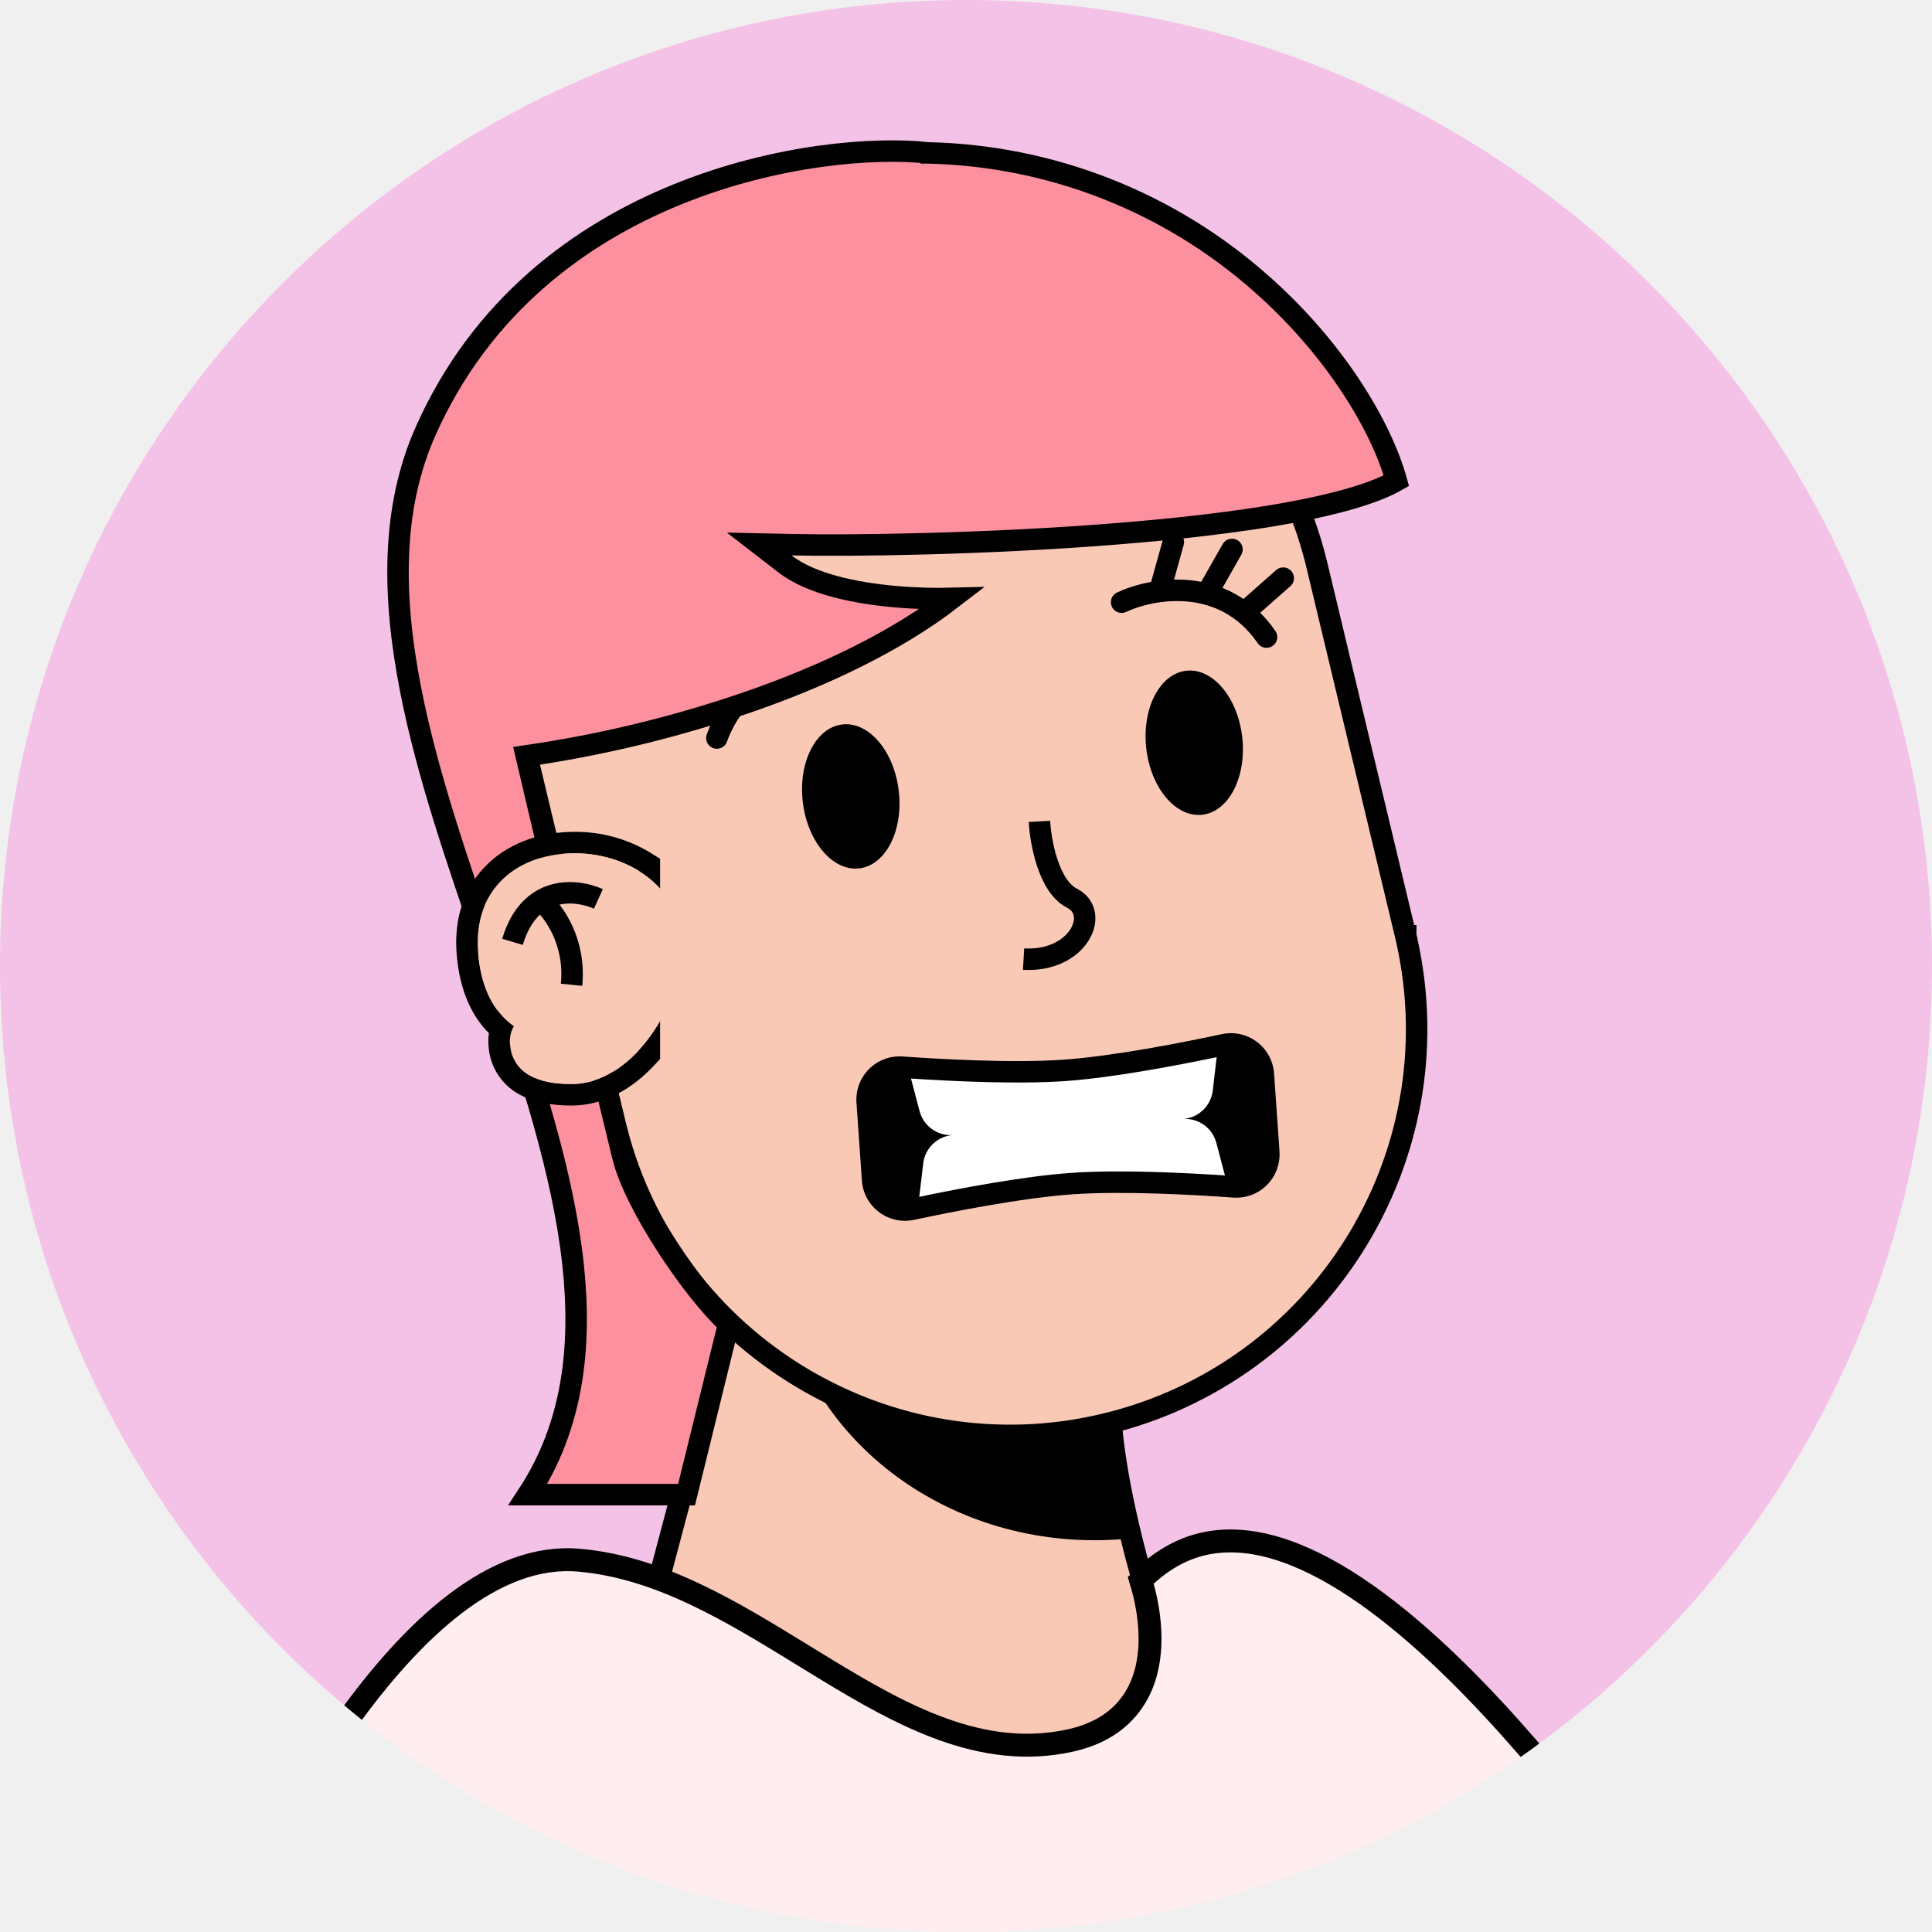
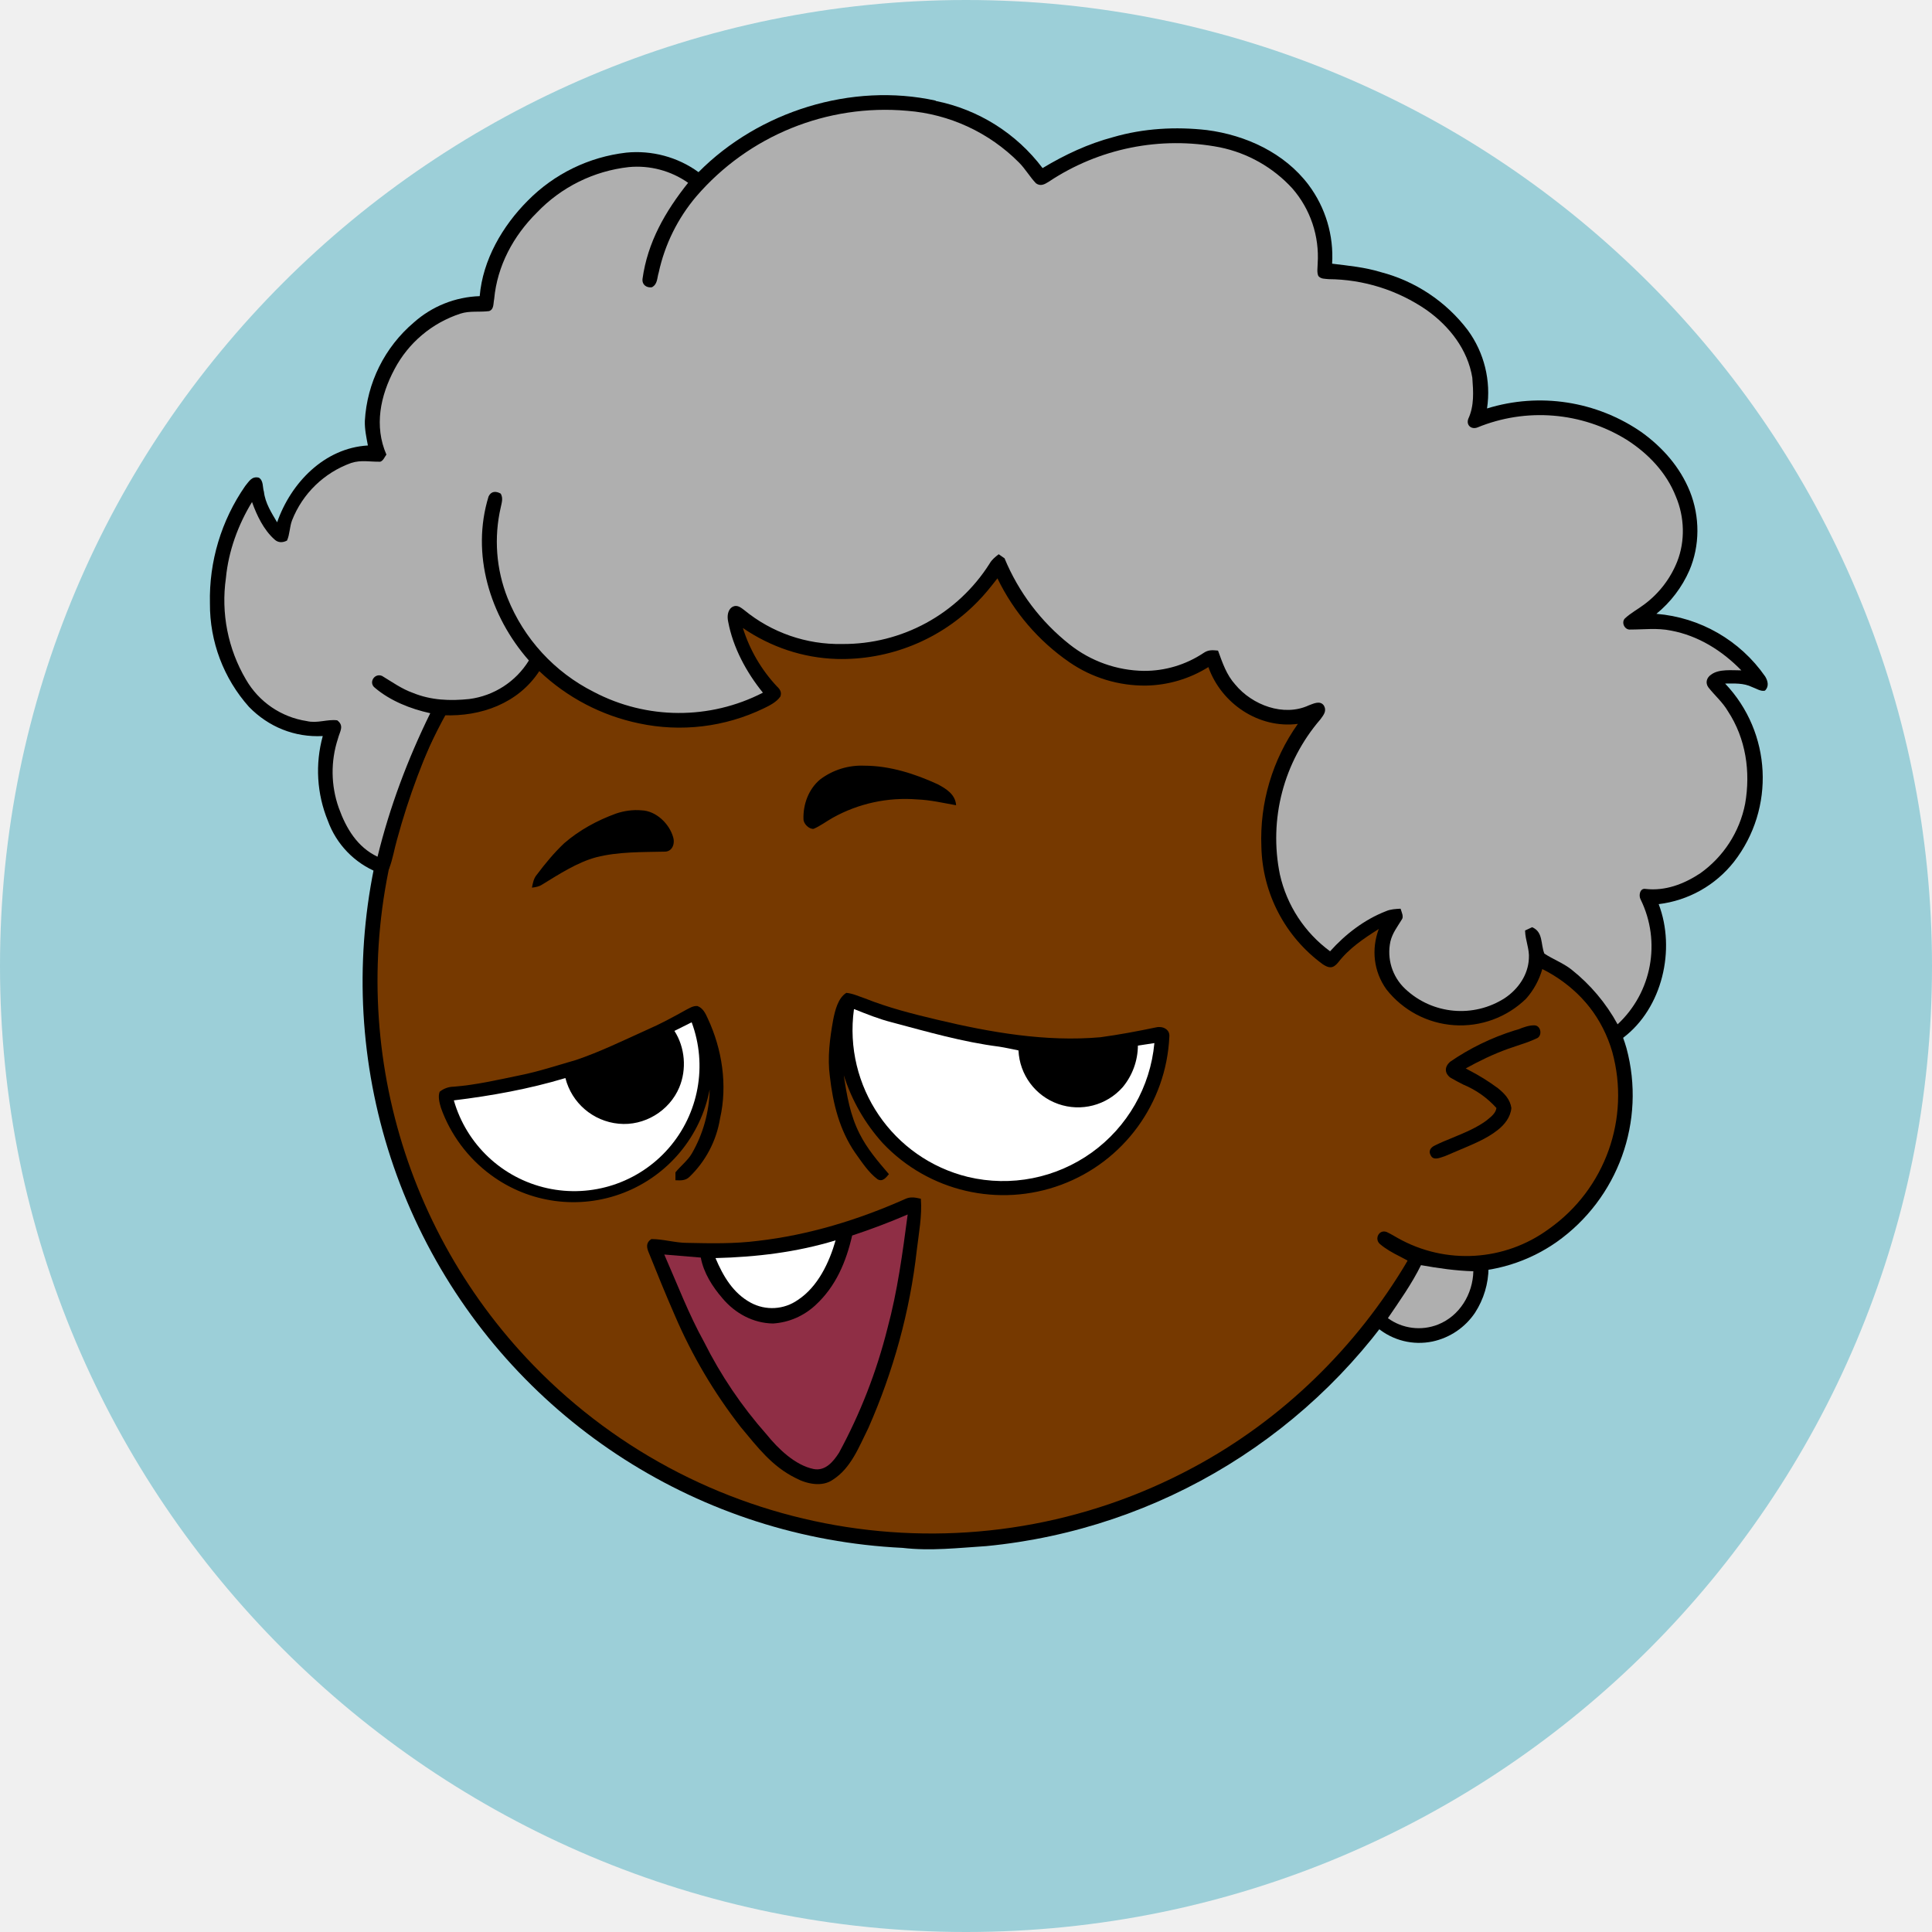
- <svg xmlns="http://www.w3.org/2000/svg" viewBox="0 0 360 360" fill="none" shape-rendering="auto" width="128" height="128">
+ <svg xmlns="http://www.w3.org/2000/svg" viewBox="0 0 762 762" fill="none" shape-rendering="auto" width="128" height="128">
  <mask id="viewboxMask">
-     <rect width="360" height="360" rx="180" ry="180" x="0" y="0" fill="#fff" />
+     <rect width="762" height="762" rx="381" ry="381" x="0" y="0" fill="#fff" />
  </mask>
  <g mask="url(#viewboxMask)">
-     <rect fill="#f5c2e7" width="360" height="360" x="0" y="0" />
-     <g transform="translate(80 23)">
-       <path d="M154 319.5c-14.4-20-25.67-58.67-27-78L58.5 212 30 319.5h124Z" fill="#f9c9b6" stroke="#000" stroke-width="4" />
-       <path d="M130.37 263.69c-2.1.2-4.22.31-6.37.31-30.78 0-56.05-21.57-58.76-49.1L127 241.5c.38 5.48 1.55 13.32 3.37 22.19Z" fill="#000" style="mix-blend-mode:multiply" />
-       <path d="M181.94 151.37v.01l.1.4.14.65A75.72 75.72 0 0 1 34.93 187.7l-.2-.74L18 117.13l-.06-.29A75.72 75.72 0 0 1 165.2 81.55l.05.21.02.08.05.2.05.2v.01l16.4 68.44.08.34.08.34Z" fill="#f9c9b6" stroke="#000" stroke-width="4" />
-       <g transform="translate(34 102.3)" />
+     <rect fill="#9ccfd8" width="762" height="762" x="0" y="0" />
+     <path d="M396 164.8a224.8 224.8 0 0 1 104.8 42.4c6.2 4.9 12.5 9.4 18 15a225.4 225.4 0 0 1 71.8 149 58.5 58.5 0 0 1 50.9 42.2 71 71 0 0 1-27.6 76.5c-11 7.7-24.5 12-38 11.7-5 0-10-1.6-15-1.8-1.9 2.2-3.3 4.9-4.8 7.3A223.3 223.3 0 0 1 389 609.8c-11 .7-21.9 2-33 .7a223.7 223.7 0 0 1-178.8-342.3A223.4 223.4 0 0 1 352 163.5c14.6-1.4 29.4-.3 44 1.3Z" fill="#000" />
+     <path fill-rule="evenodd" clip-rule="evenodd" d="M498.8 213.2A216 216 0 0 0 363 169c-13-.2-26.2 1.6-39 4a218 218 0 0 0-113.6 365.5 218.5 218.5 0 0 0 260.4 40.2c35-18.8 64.2-47.3 84.4-81.5l-3-1.6c-2.8-1.4-5.7-3-8-5-2.2-2-.3-5.8 2.7-4.7 1.5.7 3 1.6 4.4 2.4a55 55 0 0 0 59.6-3.6 64.5 64.5 0 0 0 25-69.8 53.1 53.1 0 0 0-24-31 52.6 52.6 0 0 0-47-2.8c-1.6.8-3.4 1.5-5 1.3-2.5-.2-2.8-4.2-.6-5.2 8-4 16.5-5.6 25.4-6.4a217 217 0 0 0-72-146.4c-4.4-4-8.7-8.1-13.9-11.3Zm107.6 196.2c2-1.2 1.3-5.1-1.4-5-2 0-4.2.8-6.2 1.6l-1.4.4a95.1 95.1 0 0 0-25.5 12.4c-2.2 2-2.2 4.4.1 6.2a92 92 0 0 0 5.2 2.8 36 36 0 0 1 13 9.2c-.2 1.9-2 3.4-3.4 4.5l-.2.2c-3.9 3-8.8 5-13.6 7-2.5 1-4.9 2-7.1 3.1-1.7.8-2.6 2.2-1.6 3.9 1 2 3.2 1.1 5 .5l.6-.2 5.4-2.3c5.4-2.3 11-4.5 15.4-8 2.7-2.1 5.1-5.1 5.4-8.7-.5-3.4-2.7-5.7-5.3-7.8a83 83 0 0 0-11.6-7.2l-1.1-.6c5.4-3 10.8-5.6 16.6-7.7l5-1.7a52 52 0 0 0 6.7-2.6Z" fill="#763900" />
+     <g transform="translate(-161 -83)">
+       <path d="M494.8 474.6c2.5.2 5 1.4 7.4 2.2 9.3 3.7 18.8 6.1 28.5 8.4 21 5 42.8 8.8 64.3 6.9 7.4-1 14.8-2.4 22-3.9 2.6-.6 5.5.8 5.2 3.7a65.5 65.5 0 0 1-113 42 72.5 72.5 0 0 1-15.4-26.8c1.2 8 2.5 15.7 6.2 23 3 6 7.3 11 11.6 16-1.1 1.3-2.5 3.2-4.5 2-3.6-2.7-6.2-6.8-8.8-10.4-6.2-9-8.8-19.5-10-30.2-1-7.3 0-15 1.3-22.2.7-3.6 1.9-8.7 5.2-10.7ZM436.1 479.8c2.2.8 3.2 3 4.1 5 5.6 12 7.8 26.2 4.8 39.3a41.1 41.1 0 0 1-12 23c-1.6 1.6-3.5 1.5-5.6 1.4v-3.1c2.1-2.6 4.8-4.6 6.5-7.5a52.5 52.5 0 0 0 7-25.2 54.7 54.7 0 0 1-86.3 33.7c-9-6.6-16-16-19.7-26.5-.6-2-1.2-4.4-.5-6.3a9 9 0 0 1 5.6-2c8.8-.7 17.4-2.7 26.1-4.5 7.5-1.5 14.6-3.9 22-6 9.5-3.2 18.9-7.8 28-11.9 5.3-2.3 10.3-5 15.3-7.8 1.4-.7 3-1.8 4.7-1.6Z" fill="#000" />
+       <path d="M497.9 481c5 2 9.7 3.9 14.8 5.2 13.9 3.7 28.1 7.8 42.3 9.6 2.6.4 5.2 1 7.7 1.5a23.5 23.5 0 0 0 41.1 14.5 26 26 0 0 0 6-16.4l6.5-1a59.9 59.9 0 0 1-73.5 52.8 59.7 59.7 0 0 1-45-66.1ZM433.8 486.2A49.4 49.4 0 1 1 340 517c14.8-1.8 29.7-4.5 44-8.8a24 24 0 0 0 21 18c10.1 1 20-5 23.9-14.3 3-7.1 2.3-15.8-1.9-22.3l6.8-3.4Z" fill="#fff" />
    </g>
-     <g transform="translate(170 183)">
-       <path d="M68.42 31.57 67.4 17a8.06 8.06 0 0 0-9.74-7.3c-6.95 1.49-20.1 4.1-29.54 4.76-9.43.66-22.82-.1-29.9-.6a8.06 8.06 0 0 0-8.63 8.58L-9.4 37a8.06 8.06 0 0 0 9.73 7.3c6.95-1.48 20.1-4.1 29.54-4.76 9.44-.66 22.82.1 29.91.61a8.06 8.06 0 0 0 8.63-8.58Z" fill="#000000" />
-       <path d="m-.25 17.97 1.6 6.07a6 6 0 0 0 6.22 4.46 6 6 0 0 0-5.54 5.28l-.74 6.23c7.28-1.52 19.34-3.83 28.3-4.46 8.98-.63 21.24-.02 28.66.48l-1.6-6.07a6 6 0 0 0-6.21-4.46 6 6 0 0 0 5.54-5.28l.73-6.24c-7.27 1.53-19.33 3.84-28.3 4.47-8.97.62-21.23.01-28.65-.48Z" fill="#fff" />
+     <g transform="translate(-161 -83)">
+       <path d="M502 385c9.9 0 19.9 3.2 28.8 7.3 3.4 1.8 7 4 7.3 8.3-5.1-.9-10.1-2.1-15.4-2.3a58.7 58.7 0 0 0-33.2 7.2c-2.5 1.4-5 3.3-7.6 4.4-1.8.2-4-2-4-3.8-.2-5.8 2-11.9 6.6-15.7A27 27 0 0 1 502 385ZM414 402.6c5.8.2 11 5.3 12.5 10.6.8 2.7-.4 5.8-3.5 5.7-8.8.2-18.2 0-26.8 2.2-7.5 2-14.7 6.7-21.4 10.8-1.2.8-2.5 1-4 1.2.4-2 .7-3.7 2-5.2 3.3-4.4 6.8-8.6 10.7-12.3 6-5.2 13-9 20.4-11.7 3.2-1.1 6.7-1.6 10.1-1.3Z" fill="#000" />
    </g>
-     <g transform="translate(110 102)">
-       <path d="M99 10.21c5.67-2.66 19-5.1 27 6.5M23.58 35.52c2.07-5.9 9.68-17.12 23.56-14.7M26.07 29.46l-6.14-5.43M122.96 11.16l6.15-5.43M32.52 23.81l-4.04-7.13M115.51 7.51l4.05-7.13M40.6 20.2l-2.2-7.9M106.44 6.9l2.2-7.9" stroke="#000000" stroke-width="4" stroke-linecap="round" />
+     <g transform="translate(-161 -83)">
+       <path d="M524.2 555.8c.5 6.9-.8 13.4-1.6 20.2-2.7 24.2-9.3 48-19.1 70.2-3.7 7.4-6.8 15.8-14 20.4-4.2 3-10.3 1.7-14.6-.6-9.4-4.6-15.1-12.2-21.7-20.1a199 199 0 0 1-26-44c-3.6-8.2-7-16.6-10.3-24.8-.9-2.1-1.2-4 1-5.4 4.8 0 9.4 1.5 14.1 1.5 9.3.2 18.7.4 28-.8 20-2.3 39.6-8.3 58-16.5 2.1-1 4-.6 6.2-.1Z" fill="#000" />
+       <path d="M519 562c-2 15.1-4 30.2-8 45a209.4 209.4 0 0 1-19.1 49c-2.2 3.4-5.3 7.3-10 6.4-7.3-1.5-14-8-18.6-13.7a169 169 0 0 1-24.6-36.4c-6.1-11-10.6-22.9-15.7-34.5l14.4 1.2c1.1 6 4.6 11.5 8.5 16 5 6 12.2 9.9 20 10 6.3-.4 12.2-3 16.8-7.3 8-7.4 12-17 14.4-27.4A265 265 0 0 0 519 562Z" fill="#8F2E45" />
+       <path d="M490.6 572.1c-2.5 8.8-7 18.4-14.9 23.6a17.7 17.7 0 0 1-18.6 1.1c-7-3.8-10.9-10.5-13.9-17.6 16.1-.4 32-2.3 47.4-7Z" fill="#fff" />
    </g>
-     <g transform="translate(49 11)">
-       <path d="M123.79 17.49H123.94a96.78 96.78 0 0 1 62.07 24.36c14.06 12.4 22.45 26.87 25.19 36.73-4.06 2.32-11.01 4.31-19.88 5.95-9.68 1.78-21.3 3.08-33.15 4.01-23.7 1.86-48.2 2.2-59.63 1.96l-6.07-.13 4.8 3.71c2.5 1.93 5.83 3.28 9.34 4.22 3.55.95 7.42 1.54 11.14 1.87 3.82.34 7.55.42 10.64.34-10.59 8.16-24.06 14.44-37.35 19.09a225.88 225.88 0 0 1-39.83 9.92l-2.15.32.5 2.11c3.34 14.43 9.5 39.65 13.62 56.57 1.83 7.5 3.26 13.38 3.87 15.94 1.09 4.56 4.5 11.05 8.4 17.03 3.6 5.52 7.78 10.89 11.32 14.2l-7.84 31.81H49.37c8.34-12.71 10.1-27.4 8.4-42.98-1.84-16.87-7.76-35-14-53.17l-1.85-5.36c-5.69-16.46-11.36-32.88-14.43-48.6-3.4-17.44-3.56-33.75 2.83-48.09 10.34-23.21 28.66-36.7 47-44.12 18.37-7.45 36.61-8.76 46.46-7.71Z" fill="#fc909f" stroke="#000" stroke-width="4" />
+     <g transform="translate(-161 -83)" />
+     <g transform="translate(-161 -83)" />
+     <g transform="translate(-161 -83)">
+       <path d="M530 122.8a69.9 69.9 0 0 1 42.2 26.5c8.8-5.3 18-9.6 27.8-12.2 12-3.5 24.7-4.2 37-2.8 15.4 2 30.6 9 40.1 21.6a47 47 0 0 1 9.3 31.1c6.5.8 12.9 1.4 19.1 3.3a63 63 0 0 1 34.4 22.9 41.8 41.8 0 0 1 7.6 30.9 70.5 70.5 0 0 1 61 9.4c8.3 6 15.1 13.7 19 23.3 4 10 4 21.4-.2 31.2a45.9 45.9 0 0 1-13 17.1 58 58 0 0 1 42.9 24.7c1.1 1.8 1.6 4-.1 5.6-1.7.4-3.5-.9-5-1.4-3.5-1.7-7-1.4-10.7-1.4a54 54 0 0 1 3.5 70.3 44.6 44.6 0 0 1-29.7 16.7c6.8 17.8 1.5 41-14 52.7-1.7 1.3-4 2.7-5.6.2a56.6 56.6 0 0 0-26.3-27.3 30 30 0 0 1-6.4 11.7 37.1 37.1 0 0 1-55.1-3.7c-5-7-6-15.7-3-23.8-6 3.8-11.7 7.6-16.1 13.3-2 2.4-3.6 2.2-6 .6a59 59 0 0 1-24.2-46.3 78.2 78.2 0 0 1 14.4-48.5c-15.4 2-30.2-8-35.3-22.4a48 48 0 0 1-24.6 7.3 52.3 52.3 0 0 1-30.2-9.2 85.3 85.3 0 0 1-28.4-33.1c-2.5 3.2-5 6.4-8 9.4a74.8 74.8 0 0 1-55.4 22.4c-13.3-.4-26-4.7-37-12.2a59.8 59.8 0 0 0 13.4 23c1.2 1.1 2 2.3 1.4 4-1.5 2.2-4.3 3.6-6.6 4.7a76.4 76.4 0 0 1-49.2 5.9 81 81 0 0 1-39.3-20.6c-8.3 12.7-23 18-37.7 17.4a279 279 0 0 0-18.4 49c-1.1 3.8-1.7 7.8-3.1 11.4-.8 1.8-2.7 2.3-4.5 1.6a34.7 34.7 0 0 1-19.7-20.4 51.8 51.8 0 0 1-2-33.4c-11.1.6-21.4-3.6-29.1-11.5a60.7 60.7 0 0 1-15.4-40.8 78 78 0 0 1 13.9-46.3c1.5-1.8 2.6-4 5.4-3.3 1.9 1.2 1.4 3.7 2 5.6.5 4.4 3 8.3 5.2 12 5.4-15.5 18.6-29.3 35.8-30.3-.6-3.2-1.3-6.4-1.2-9.7a55 55 0 0 1 19.3-38.8 41.1 41.1 0 0 1 26-10.4c1.2-14.3 9-27.7 19-37.7a65 65 0 0 1 38.8-18.9c10-1 20.3 1.7 28.5 7.7 23.8-24 60.4-35.5 93.6-28.2ZM718.5 576.5c1.4-.9 2.6-.3 4 0a81 81 0 0 0 16.5 2.3l7.1-.2c2 .9 2 2.5 2 4.4a33.2 33.2 0 0 1-5.3 17.7 27 27 0 0 1-16.8 11.4 25.7 25.7 0 0 1-21.7-5.4c-1.7-1.5-3.2-3.8-1.5-5.9 3.7-5 7.5-10 10.7-15.3 1.8-2.9 2.9-6.3 5-9Z" fill="#000" />
+       <path d="M518.8 126.7a69.8 69.8 0 0 1 44.1 20.4c2.5 2.5 4.3 5.7 6.7 8.2 1.8 1.3 3.4.4 5-.6a90.7 90.7 0 0 1 67.5-13.6 53.2 53.2 0 0 1 28.6 16.2 41 41 0 0 1 10 29.7c0 1.5-.4 3.5.3 4.9 1.1 1.2 2.4 1 4 1.2a69 69 0 0 1 38.7 12.2c9 6.4 16.2 15.6 18 26.7.4 5.5.8 11-1.6 16.2-.9 2.5 1.2 4.3 3.6 3.4a65 65 0 0 1 58.8 4.8c8.5 5.4 15.8 13 19.5 22.5 3.4 8 3.7 17.5.5 25.6a39 39 0 0 1-13 16.9c-2.5 1.9-5.4 3.4-7.7 5.6-1.4 1.6 0 4.5 2.2 4.3 5.4 0 10.6-.7 16 .4 10.8 2 20.2 7.9 27.8 15.7-3.7 0-8.8-.6-11.8 1.6-1.9 1.2-2.5 3.3-1.2 5.1 2.5 3.2 5.6 5.8 7.7 9.4 7.1 10.8 9 23.9 6.8 36.5a44 44 0 0 1-17.8 27.5c-6.4 4.2-13.7 7-21.5 6.1-2.2-.4-2.8 2.6-1.9 4.2A42 42 0 0 1 799 487a70.9 70.9 0 0 0-18.2-21.6c-3.3-2.6-7.2-4-10.7-6.3-1.5-3.8-.4-8.5-4.8-10.4l-2.8 1.3c.1 4 1.8 7.3 1.5 11.1-.3 6.4-4.2 12-9.4 15.5a32 32 0 0 1-39.4-3.6 19.9 19.9 0 0 1-5.8-18.7c.8-3.3 2.7-5.7 4.4-8.5 1-1.2 0-3-.4-4.4-2 .1-4 .2-5.8 1-8.5 3.3-16 9.1-22 15.8a51.6 51.6 0 0 1-19.8-30.3 71.7 71.7 0 0 1 16-61.2c1.3-1.8 2.6-3.3 1.3-5.5-1.5-2-4-.7-5.9 0-9.9 4.6-22.3-.1-29-8.2-3.5-3.9-5-8.5-6.8-13.4-2.2-.2-3.8-.4-5.8 1a42 42 0 0 1-23.5 7 48.2 48.2 0 0 1-29.2-10.4 84.4 84.4 0 0 1-25.7-34l-2.3-1.6c-1.4 1.1-2.7 2.1-3.6 3.7a68.2 68.2 0 0 1-58.2 31.7 59 59 0 0 1-38.6-13.4c-1.2-.9-2.6-2.1-4.3-1.4-2.2 1-2.5 3.8-2 6 1.9 10.2 7.2 20 13.7 28a72.3 72.3 0 0 1-66.7-.3 71 71 0 0 1-34-37 60.3 60.3 0 0 1-2.7-35.8c.4-1.9 1-3.6 0-5.4-1.9-1.1-3.8-1-4.8 1.1-7 22.7.5 47.2 15.9 64.7a32.5 32.5 0 0 1-23.5 15.2c-7.6.8-15.1.5-22.2-2.4-4.5-1.6-8.2-4.3-12.2-6.7-3-1.3-5.5 2.7-2.8 4.7 6 5.1 14 8.3 21.8 10-8.9 18.1-16 37-20.8 56.6-8-3.8-12.4-11.2-15.3-19.3a42.3 42.3 0 0 1-.3-27.3c.7-2.8 2.6-5-.3-7.2-4-.5-7.8 1.3-12 .3A33.5 33.5 0 0 1 258 351a61.6 61.6 0 0 1-7.9-40c1-10.6 4.8-21 10.3-30 1.9 5.3 4.6 11 8.9 14.8 1.4 1.3 3.2 1.3 4.9.4 1.1-2.4 1-5.4 2-8a39.3 39.3 0 0 1 23.3-22.6c4-1.3 7.5-.4 11.5-.5 1.2-.4 1.7-1.9 2.4-2.8-4.9-11.3-2.4-23.2 3.2-33.7a45.2 45.2 0 0 1 26-21.9c3.7-1.2 7.4-.5 11.3-1 2-.7 1.6-2.9 2-4.7 1.2-13.2 7.6-25 16.9-34.2a59.1 59.1 0 0 1 36.2-17.9 35 35 0 0 1 23.4 6.2c-9 11.3-16 23.4-18 38-.2 2.2 1.6 3.5 3.7 3.2 2.3-1.2 2-3.6 2.7-5.8a69.1 69.1 0 0 1 14.8-30 98.3 98.3 0 0 1 83.2-33.8ZM721.5 582c6.8 1.2 13.6 2.2 20.6 2.4-.2 9-5.4 17.6-13.9 21a20.7 20.7 0 0 1-19.8-2.5c4.7-6.9 9.4-13.5 13.1-21Z" fill="#afafaf" />
    </g>
-     <g transform="translate(142 119)">
-       <g fill="#000000">
-         <ellipse cx="16.53" cy="29.4" rx="9" ry="13.5" transform="rotate(-6.78 16.53 29.4)" />
-         <ellipse cx="80.53" cy="19.4" rx="9" ry="13.5" transform="rotate(-6.28 80.53 19.4)" />
-       </g>
-       <g transform="translate(-40 -8)" />
-     </g>
-     <g transform="rotate(-8 1149.44 -1186.92)">
-       <path d="M16.5 7c-.33 3.83 0 12.2 4 15 5 3.5-.5 12-10.5 10" stroke="#000" stroke-width="4" />
-     </g>
-     <g transform="translate(84 154)">
-       <path d="M37 8.25V7.13l-.95-.59A24.91 24.91 0 0 0 23.08 3C17.44 3 12.16 4.75 8.4 8.3c-3.8 3.58-5.86 8.83-5.31 15.37.52 6.37 2.66 11.06 6.2 14.17-.29 1-.37 2.08-.24 3.21a8.98 8.98 0 0 0 4.6 7.08C16.09 49.5 19.2 50 22.52 50c5.48 0 10.29-2.95 13.95-6.89l.53-.57V8.25Z" stroke="#000" stroke-width="4" />
-       <path d="M42.97 23.98c.07-.65.1-1.3.1-1.98 0-10.22-9.5-17-20-17C12.6 5 4.09 11.5 5.09 23.5c.56 6.68 2.95 11.07 6.65 13.72a5.7 5.7 0 0 0-.68 3.6C11.68 46.1 16.19 48 22.52 48c11.1 0 19.9-14.05 20.45-24.02Z" fill="#f9c9b6" />
-       <path d="M27.5 13.5c-4-1.83-12.8-2.8-16 8" stroke="#000" stroke-width="4" />
-       <path d="M17 14c2.17 1.83 6.3 7.5 5.5 15.5" stroke="#000" stroke-width="4" />
-       <g transform="translate(3 42)" />
-     </g>
-     <g transform="translate(53 272)">
-       <path d="M260.37 90.86H-12.54l.1-.2C-7.89 81.38.5 64.31 11.4 49.03c6.2-8.67 13.13-16.65 20.54-22.27 7.41-5.61 15.12-8.73 22.95-8.04 15.06 1.31 28.46 9.56 41.93 17.83l3.83 2.35c14.48 8.82 29.35 17.02 45.72 13.43 5.53-1.2 9.26-3.8 11.6-7.16 2.32-3.3 3.15-7.15 3.3-10.66.14-3.52-.4-6.85-.96-9.26a39.89 39.89 0 0 0-.75-2.78c3.63-3.64 7.47-5.77 11.43-6.73 4.3-1.03 8.89-.73 13.72.7 9.73 2.87 20.14 10.25 30.3 19.73 18.61 17.37 35.69 41.14 45.36 54.68Z" fill="#ffedef" stroke="#000" stroke-width="4.27" />
-     </g>
+     <g transform="translate(-161 -83)" />
  </g>
</svg>
